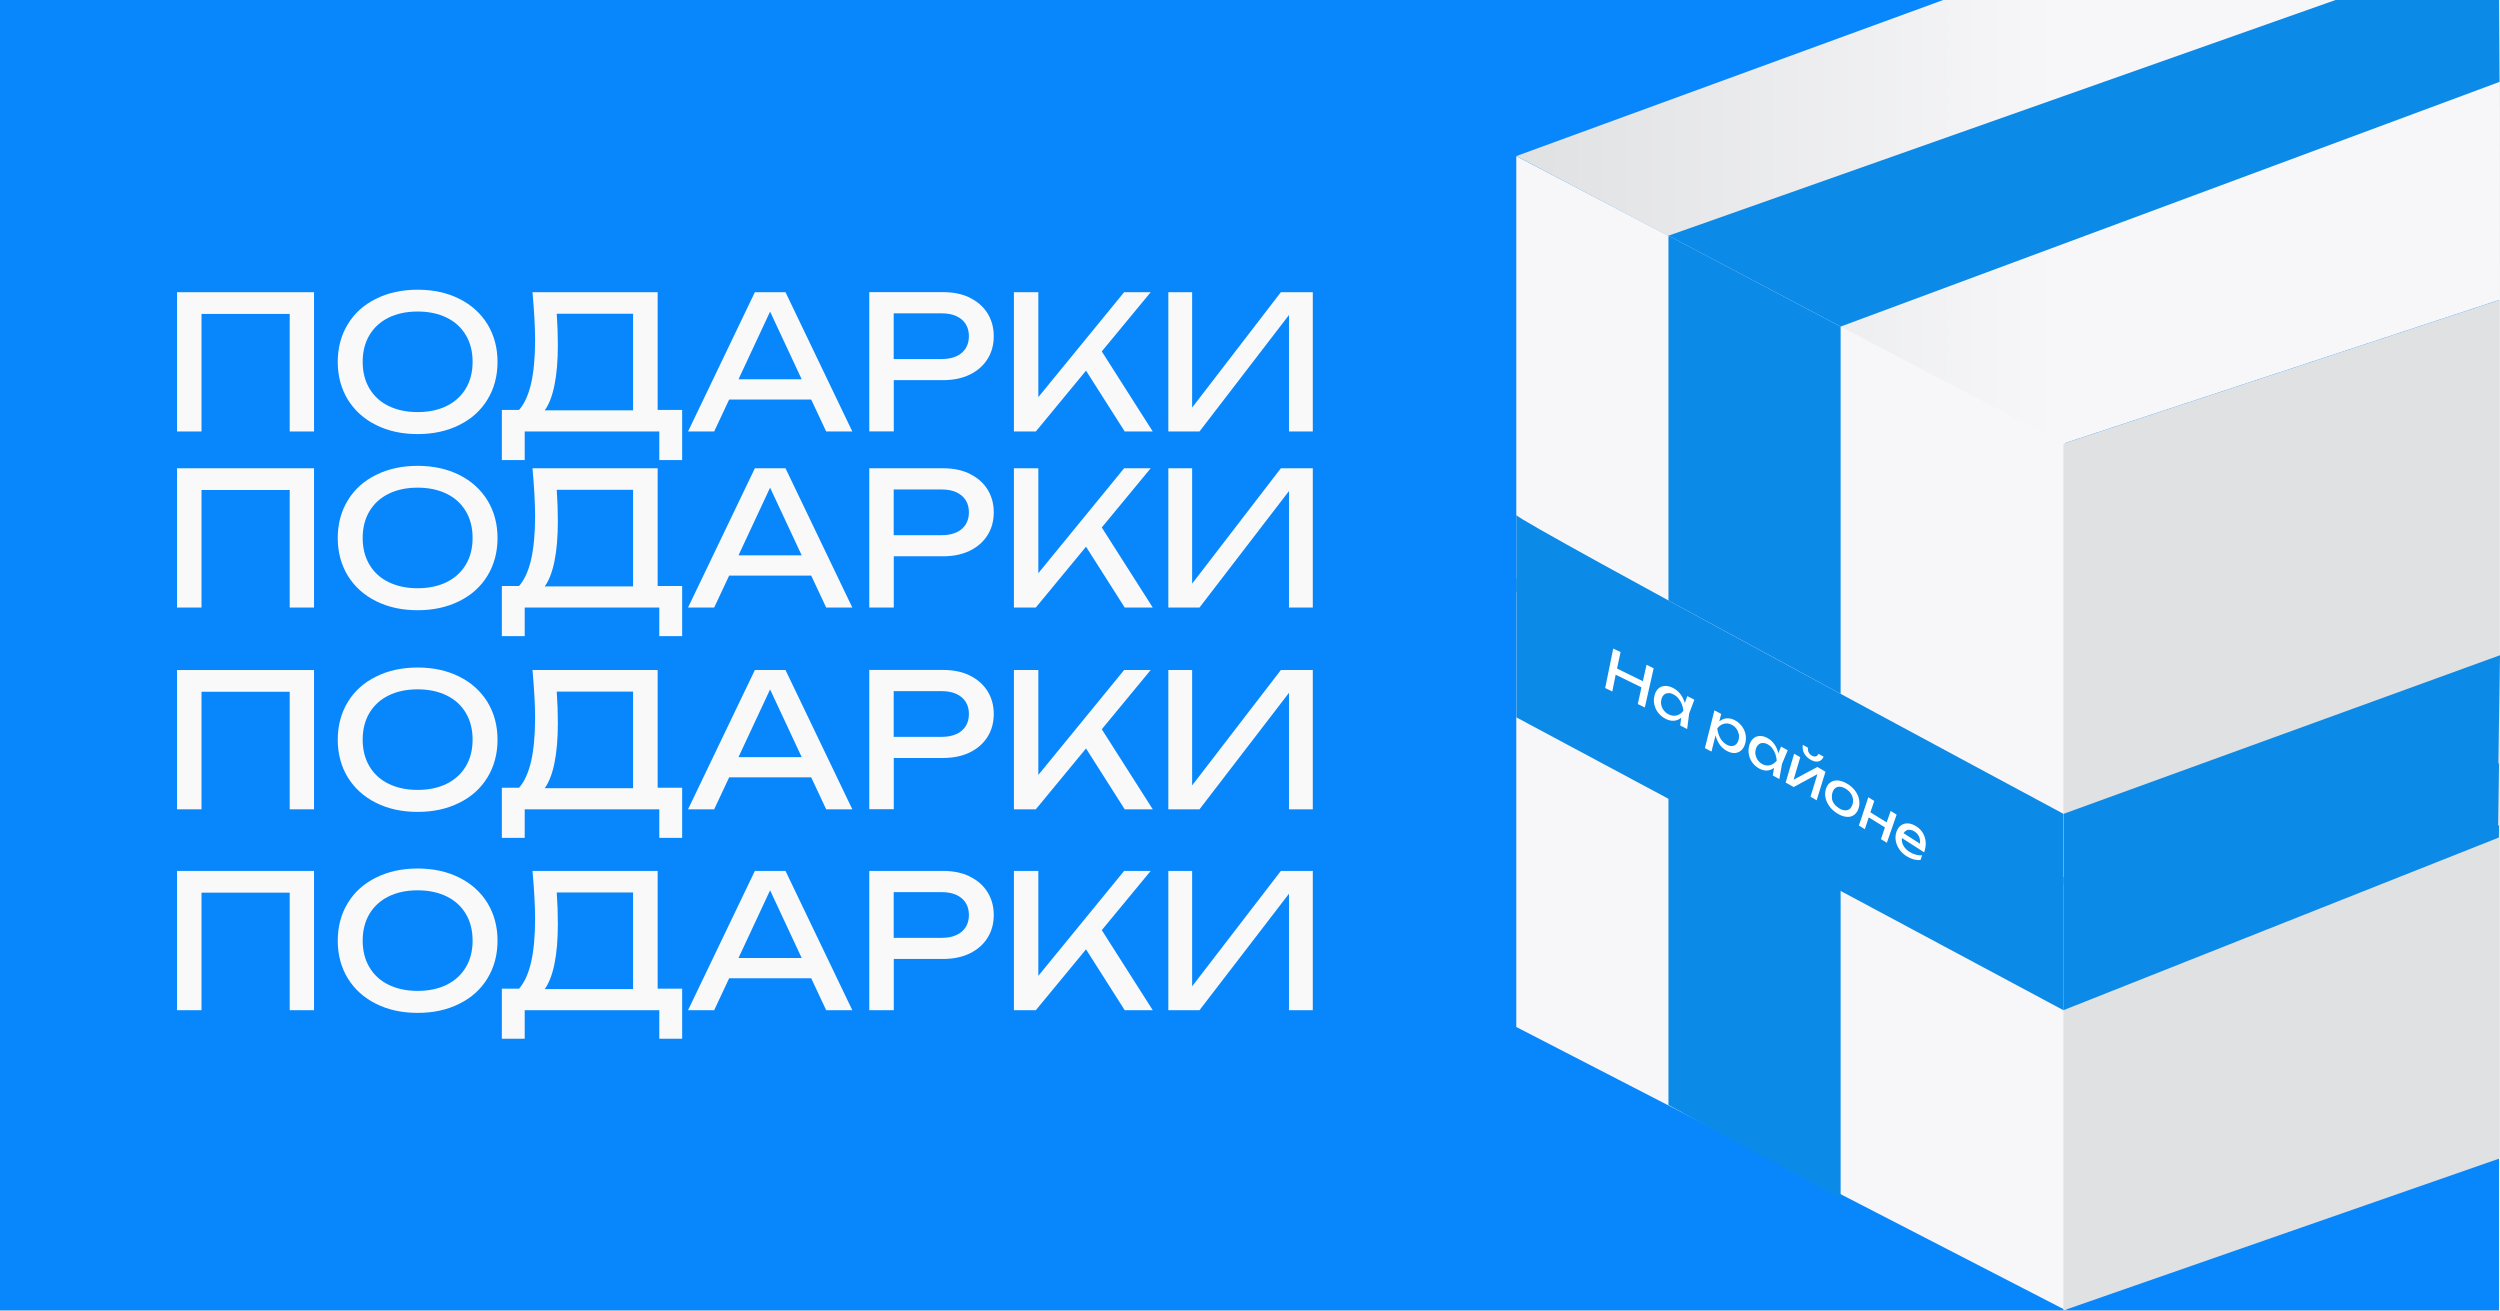
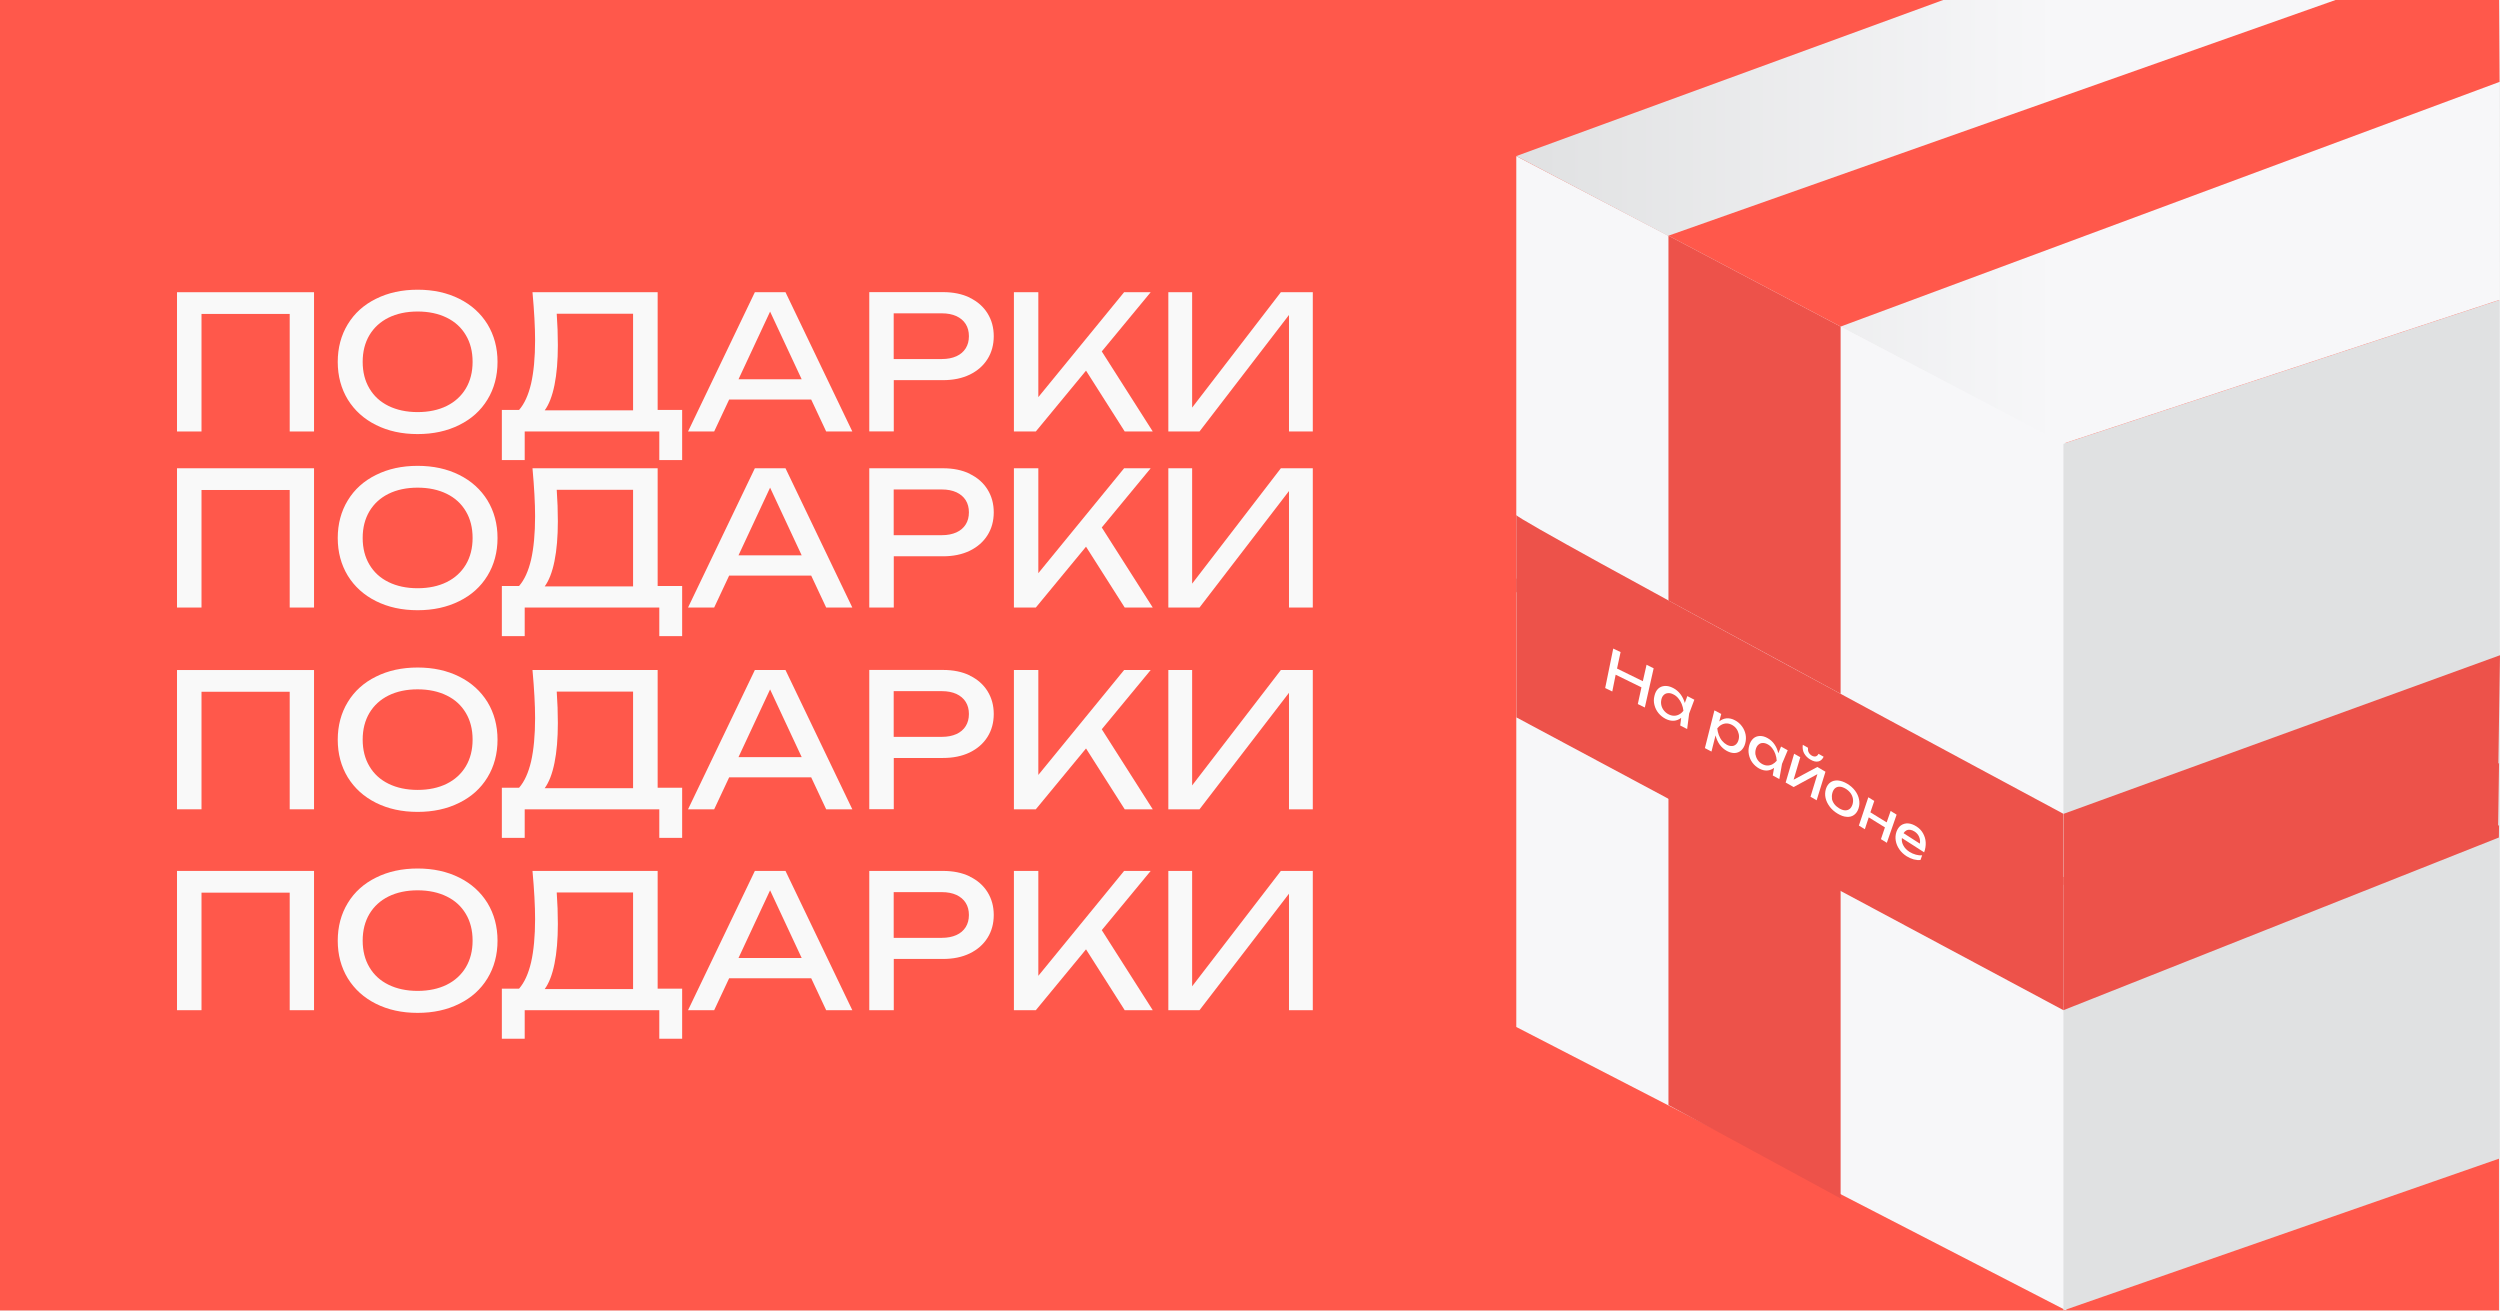
<svg xmlns="http://www.w3.org/2000/svg" viewBox="0 0 288.83 151.4">
  <defs>
-     <style>.e{fill:#fff;}.f{fill:#0c8ae8;}.g{fill:#f7f7f9;}.h{fill:#f9f9f9;}.i{fill:url(#d);}.j{fill:#e0e1e2;}.k{fill:#0887fc;}</style>
+     <style>.e{fill:#ed524a;}.f{fill:#fff;}.g{fill:#f7f7f9;}.h{fill:#f9f9f9;}.i{fill:url(#d);}.j{fill:#e0e1e2;}.k{fill:#ff584b;}</style>
    <linearGradient id="d" x1="175.18" y1="25.63" x2="288.78" y2="25.63" gradientTransform="matrix(1, 0, 0, 1, 0, 0)" gradientUnits="userSpaceOnUse">
      <stop offset="0" stop-color="#e0e1e2" />
      <stop offset=".55" stop-color="#f7f7f9" />
    </linearGradient>
  </defs>
  <g id="a" />
  <g id="b">
    <g id="c">
      <rect class="k" y="0" width="288.71" height="151.4" />
      <g>
        <polygon class="g" points="238.71 151.4 238.71 51.26 175.18 18.04 175.18 118.65 238.71 151.4" />
        <polygon class="j" points="238.39 151.4 288.78 133.84 288.78 34.65 238.39 51.26 238.39 151.4" />
        <polygon class="i" points="288.78 34.64 238.39 51.25 175.18 18.03 224.5 0 288.72 0 288.78 34.64" />
      </g>
-       <path class="f" d="M238.39,101.33v15.38l-63.2-33.83v-16.07c0,.61,63.2,34.52,63.2,34.52Z" />
-       <path class="f" d="M175.18,59.5c0,.62,63.21,34.52,63.21,34.52v8.22l-63.21-33.84v-8.9Z" />
-       <polygon class="f" points="288.72 88.18 288.61 95.38 288.72 95.35 288.7 96.76 238.39 116.71 238.39 101.33 238.42 101.31 238.42 94.02 288.83 75.7 288.64 88.2 288.72 88.18" />
+       <path class="e" d="M238.39,101.33v15.38l-63.2-33.83v-16.07c0,.61,63.2,34.52,63.2,34.52Z" />
+       <path class="e" d="M175.18,59.5c0,.62,63.21,34.52,63.21,34.52v8.22l-63.21-33.84v-8.9Z" />
+       <polygon class="e" points="288.72 88.18 288.61 95.38 288.72 95.35 288.7 96.76 238.39 116.71 238.39 101.33 238.42 101.31 238.42 94.02 288.83 75.7 288.64 88.2 288.72 88.18" />
      <g>
-         <path class="e" d="M187.23,75.33l-.41,1.91,2.98,1.46,.43-1.9,.82,.41-1.02,4.53-.81-.4,.42-1.93-2.98-1.46-.39,1.94-.82-.4,.93-4.56,.84,.4Z" />
-         <path class="e" d="M194.23,82.93c-.25,.2-.52,.31-.83,.34-.31,.02-.63-.05-.95-.21-.33-.17-.61-.39-.84-.67-.23-.28-.38-.59-.47-.94-.09-.35-.09-.69,0-1.05,.08-.35,.22-.63,.43-.83,.21-.2,.47-.3,.77-.32,.3-.02,.62,.06,.95,.23,.34,.17,.62,.41,.85,.71,.23,.3,.4,.65,.51,1.03l.29-.8,.81,.42-.6,1.6-.23,1.79-.8-.41,.11-.89Zm-2.29-1.45c.05,.22,.15,.43,.3,.61,.14,.18,.32,.33,.54,.44,.21,.11,.42,.16,.63,.16,.21,0,.41-.05,.59-.15,.19-.1,.35-.24,.49-.43-.03-.27-.1-.53-.2-.78-.1-.25-.24-.47-.4-.66-.16-.19-.35-.35-.57-.45-.21-.11-.42-.16-.61-.14-.19,.01-.36,.08-.49,.21-.14,.13-.23,.3-.28,.53-.05,.23-.05,.45,0,.67Z" />
-         <path class="e" d="M198.86,82.47l-.23,.88c.25-.21,.53-.33,.85-.36,.32-.02,.64,.05,.97,.23,.32,.17,.59,.4,.8,.69,.21,.28,.35,.6,.42,.94,.07,.34,.05,.69-.04,1.03-.09,.35-.25,.61-.46,.81-.21,.19-.46,.29-.75,.31-.29,.01-.59-.07-.91-.24-.33-.18-.6-.42-.83-.73-.22-.31-.38-.67-.48-1.07l-.47,1.87-.76-.4,1.1-4.36,.78,.41Zm-.28,2.46c.1,.25,.22,.47,.38,.66,.16,.19,.34,.34,.54,.45,.2,.11,.4,.16,.59,.15,.19,0,.35-.08,.48-.2,.14-.13,.23-.3,.29-.52,.06-.22,.07-.44,.02-.67-.05-.22-.14-.43-.27-.61-.14-.19-.31-.33-.51-.44-.21-.11-.41-.17-.62-.17-.21,0-.4,.05-.59,.15-.19,.1-.35,.24-.49,.42,.03,.27,.09,.53,.18,.78Z" />
-         <path class="e" d="M204.98,88.7c-.25,.19-.52,.3-.82,.32-.3,.02-.6-.06-.92-.23-.31-.17-.57-.4-.78-.68-.21-.28-.34-.6-.41-.94-.07-.34-.05-.69,.04-1.03,.09-.35,.25-.61,.46-.81,.21-.19,.47-.29,.76-.3,.29-.01,.6,.07,.91,.25,.32,.18,.58,.41,.79,.72,.21,.3,.36,.65,.44,1.03l.32-.78,.77,.43-.66,1.57-.31,1.76-.76-.42,.15-.87Zm-2.15-1.48c.04,.22,.13,.43,.26,.61,.13,.18,.3,.33,.5,.44,.2,.11,.4,.17,.6,.17,.2,0,.4-.04,.58-.14,.18-.1,.35-.23,.5-.41-.02-.27-.07-.53-.16-.78-.09-.25-.21-.47-.36-.66-.15-.2-.32-.35-.53-.46-.2-.11-.4-.16-.58-.15-.19,0-.35,.07-.49,.2-.14,.12-.24,.3-.3,.52-.06,.22-.07,.44-.03,.67Z" />
-         <path class="e" d="M207.26,87.07l.73,.41-.77,2.6,2.74-1.47,.94,.55-1.02,3.3-.71-.41,.8-2.61-2.75,1.49-.92-.52,.98-3.33Zm1.17-.04c-.15-.29-.2-.62-.15-.98l.6,.34c-.02,.2,0,.37,.08,.53,.08,.16,.2,.28,.36,.38,.16,.09,.31,.12,.45,.09,.14-.04,.25-.14,.33-.3l.59,.34c-.15,.3-.35,.49-.61,.54-.26,.06-.56,0-.9-.2-.34-.19-.58-.44-.74-.73Z" />
-         <path class="e" d="M211.39,93.19c-.24-.31-.4-.65-.48-1-.08-.36-.06-.7,.04-1.04,.11-.34,.28-.59,.52-.76,.24-.17,.53-.24,.87-.22,.33,.03,.69,.15,1.06,.37,.37,.22,.68,.49,.92,.81,.24,.32,.39,.65,.46,1.01,.07,.36,.05,.7-.06,1.04-.11,.34-.29,.59-.53,.76-.24,.17-.52,.24-.85,.21-.33-.02-.67-.15-1.04-.37-.37-.22-.67-.49-.91-.8Zm.25-.93c.04,.23,.14,.44,.28,.63,.15,.2,.34,.36,.57,.5,.24,.14,.45,.22,.66,.23,.2,.01,.38-.04,.53-.15,.15-.11,.26-.29,.34-.52,.07-.23,.09-.45,.05-.68-.04-.23-.13-.44-.27-.64-.15-.2-.34-.37-.57-.51-.24-.14-.46-.22-.66-.23-.21-.01-.38,.04-.53,.15-.15,.12-.26,.29-.33,.52-.07,.23-.09,.46-.05,.69Z" />
-         <path class="e" d="M216.54,92.53l-.45,1.32,1.88,1.16,.46-1.32,.69,.43-1.13,3.25-.68-.42,.46-1.36-1.87-1.16-.45,1.37-.69-.42,1.09-3.27,.7,.43Z" />
-         <path class="e" d="M219.44,98.13c-.22-.31-.36-.65-.42-1-.06-.36-.03-.7,.08-1.03,.12-.33,.29-.58,.53-.75,.24-.16,.51-.24,.82-.22,.31,.02,.63,.14,.96,.35,.33,.21,.58,.47,.76,.79,.18,.32,.29,.67,.31,1.05,.02,.38-.04,.76-.18,1.15l-2.57-1.65c-.04,.31,.02,.6,.18,.88,.15,.28,.39,.52,.7,.72,.23,.14,.47,.25,.73,.32,.26,.07,.5,.1,.73,.07l-.19,.54c-.23,.04-.49,.01-.78-.06-.29-.08-.56-.2-.83-.37-.34-.22-.62-.48-.84-.8Zm2.37-.67c.04-.29,.01-.55-.1-.8-.11-.25-.29-.45-.53-.6-.17-.11-.33-.17-.49-.19-.16-.02-.3,0-.44,.07-.13,.07-.24,.17-.33,.32l1.89,1.21Z" />
+         <path class="f" d="M187.23,75.33l-.41,1.91,2.98,1.46,.43-1.9,.82,.41-1.02,4.53-.81-.4,.42-1.93-2.98-1.46-.39,1.94-.82-.4,.93-4.56,.84,.4Z" />
+         <path class="f" d="M194.23,82.93c-.25,.2-.52,.31-.83,.34-.31,.02-.63-.05-.95-.21-.33-.17-.61-.39-.84-.67-.23-.28-.38-.59-.47-.94-.09-.35-.09-.69,0-1.05,.08-.35,.22-.63,.43-.83,.21-.2,.47-.3,.77-.32,.3-.02,.62,.06,.95,.23,.34,.17,.62,.41,.85,.71,.23,.3,.4,.65,.51,1.03l.29-.8,.81,.42-.6,1.6-.23,1.79-.8-.41,.11-.89Zm-2.29-1.45c.05,.22,.15,.43,.3,.61,.14,.18,.32,.33,.54,.44,.21,.11,.42,.16,.63,.16,.21,0,.41-.05,.59-.15,.19-.1,.35-.24,.49-.43-.03-.27-.1-.53-.2-.78-.1-.25-.24-.47-.4-.66-.16-.19-.35-.35-.57-.45-.21-.11-.42-.16-.61-.14-.19,.01-.36,.08-.49,.21-.14,.13-.23,.3-.28,.53-.05,.23-.05,.45,0,.67Z" />
+         <path class="f" d="M198.86,82.47l-.23,.88c.25-.21,.53-.33,.85-.36,.32-.02,.64,.05,.97,.23,.32,.17,.59,.4,.8,.69,.21,.28,.35,.6,.42,.94,.07,.34,.05,.69-.04,1.03-.09,.35-.25,.61-.46,.81-.21,.19-.46,.29-.75,.31-.29,.01-.59-.07-.91-.24-.33-.18-.6-.42-.83-.73-.22-.31-.38-.67-.48-1.07l-.47,1.87-.76-.4,1.1-4.36,.78,.41Zm-.28,2.46c.1,.25,.22,.47,.38,.66,.16,.19,.34,.34,.54,.45,.2,.11,.4,.16,.59,.15,.19,0,.35-.08,.48-.2,.14-.13,.23-.3,.29-.52,.06-.22,.07-.44,.02-.67-.05-.22-.14-.43-.27-.61-.14-.19-.31-.33-.51-.44-.21-.11-.41-.17-.62-.17-.21,0-.4,.05-.59,.15-.19,.1-.35,.24-.49,.42,.03,.27,.09,.53,.18,.78Z" />
+         <path class="f" d="M204.98,88.7c-.25,.19-.52,.3-.82,.32-.3,.02-.6-.06-.92-.23-.31-.17-.57-.4-.78-.68-.21-.28-.34-.6-.41-.94-.07-.34-.05-.69,.04-1.03,.09-.35,.25-.61,.46-.81,.21-.19,.47-.29,.76-.3,.29-.01,.6,.07,.91,.25,.32,.18,.58,.41,.79,.72,.21,.3,.36,.65,.44,1.03l.32-.78,.77,.43-.66,1.57-.31,1.76-.76-.42,.15-.87Zm-2.15-1.48c.04,.22,.13,.43,.26,.61,.13,.18,.3,.33,.5,.44,.2,.11,.4,.17,.6,.17,.2,0,.4-.04,.58-.14,.18-.1,.35-.23,.5-.41-.02-.27-.07-.53-.16-.78-.09-.25-.21-.47-.36-.66-.15-.2-.32-.35-.53-.46-.2-.11-.4-.16-.58-.15-.19,0-.35,.07-.49,.2-.14,.12-.24,.3-.3,.52-.06,.22-.07,.44-.03,.67Z" />
+         <path class="f" d="M207.26,87.07l.73,.41-.77,2.6,2.74-1.47,.94,.55-1.02,3.3-.71-.41,.8-2.61-2.75,1.49-.92-.52,.98-3.33Zm1.17-.04c-.15-.29-.2-.62-.15-.98l.6,.34c-.02,.2,0,.37,.08,.53,.08,.16,.2,.28,.36,.38,.16,.09,.31,.12,.45,.09,.14-.04,.25-.14,.33-.3l.59,.34c-.15,.3-.35,.49-.61,.54-.26,.06-.56,0-.9-.2-.34-.19-.58-.44-.74-.73Z" />
+         <path class="f" d="M211.39,93.19c-.24-.31-.4-.65-.48-1-.08-.36-.06-.7,.04-1.04,.11-.34,.28-.59,.52-.76,.24-.17,.53-.24,.87-.22,.33,.03,.69,.15,1.06,.37,.37,.22,.68,.49,.92,.81,.24,.32,.39,.65,.46,1.01,.07,.36,.05,.7-.06,1.04-.11,.34-.29,.59-.53,.76-.24,.17-.52,.24-.85,.21-.33-.02-.67-.15-1.04-.37-.37-.22-.67-.49-.91-.8Zm.25-.93c.04,.23,.14,.44,.28,.63,.15,.2,.34,.36,.57,.5,.24,.14,.45,.22,.66,.23,.2,.01,.38-.04,.53-.15,.15-.11,.26-.29,.34-.52,.07-.23,.09-.45,.05-.68-.04-.23-.13-.44-.27-.64-.15-.2-.34-.37-.57-.51-.24-.14-.46-.22-.66-.23-.21-.01-.38,.04-.53,.15-.15,.12-.26,.29-.33,.52-.07,.23-.09,.46-.05,.69Z" />
+         <path class="f" d="M216.54,92.53l-.45,1.32,1.88,1.16,.46-1.32,.69,.43-1.13,3.25-.68-.42,.46-1.36-1.87-1.16-.45,1.37-.69-.42,1.09-3.27,.7,.43Z" />
+         <path class="f" d="M219.44,98.13c-.22-.31-.36-.65-.42-1-.06-.36-.03-.7,.08-1.03,.12-.33,.29-.58,.53-.75,.24-.16,.51-.24,.82-.22,.31,.02,.63,.14,.96,.35,.33,.21,.58,.47,.76,.79,.18,.32,.29,.67,.31,1.05,.02,.38-.04,.76-.18,1.15l-2.57-1.65c-.04,.31,.02,.6,.18,.88,.15,.28,.39,.52,.7,.72,.23,.14,.47,.25,.73,.32,.26,.07,.5,.1,.73,.07l-.19,.54c-.23,.04-.49,.01-.78-.06-.29-.08-.56-.2-.83-.37-.34-.22-.62-.48-.84-.8Zm2.37-.67c.04-.29,.01-.55-.1-.8-.11-.25-.29-.45-.53-.6-.17-.11-.33-.17-.49-.19-.16-.02-.3,0-.44,.07-.13,.07-.24,.17-.33,.32l1.89,1.21Z" />
      </g>
-       <polygon class="f" points="192.76 69.38 192.76 27.23 212.65 37.73 212.65 80.16 192.76 69.38" />
-       <polygon class="f" points="192.76 127.67 192.76 85.52 212.65 96.02 212.65 138.46 192.76 127.67" />
-       <polygon class="f" points="192.76 27.23 269.83 0 288.72 0 288.78 9.46 212.65 37.73 192.76 27.23" />
+       <polygon class="e" points="192.76 69.38 192.76 27.23 212.65 37.73 212.65 80.16 192.76 69.38" />
+       <polygon class="e" points="192.76 127.67 192.76 85.52 212.65 96.02 212.65 138.46 192.76 127.67" />
+       <polygon class="k" points="192.76 27.23 269.83 0 288.72 0 288.78 9.46 212.65 37.73 192.76 27.23" />
      <g>
        <path class="h" d="M36.28,49.85h-2.81v-13.58h-10.19v13.58h-2.83v-16.09h15.83v16.09Z" />
        <path class="h" d="M43.44,49.1c-1.4-.7-2.48-1.68-3.26-2.94-.77-1.27-1.16-2.72-1.16-4.35s.39-3.09,1.16-4.35c.77-1.27,1.86-2.25,3.26-2.94,1.4-.7,3-1.05,4.81-1.05s3.41,.35,4.81,1.05c1.4,.7,2.48,1.68,3.26,2.94,.77,1.27,1.16,2.72,1.16,4.35s-.39,3.09-1.16,4.35c-.77,1.27-1.86,2.25-3.26,2.94-1.4,.7-3,1.05-4.81,1.05s-3.41-.35-4.81-1.05Zm-.76-4.22c.52,.88,1.25,1.55,2.21,2.02s2.08,.71,3.36,.71,2.41-.24,3.36-.71,1.69-1.15,2.21-2.02c.52-.88,.78-1.9,.78-3.08s-.26-2.21-.78-3.08c-.52-.88-1.25-1.55-2.21-2.02s-2.08-.71-3.36-.71-2.41,.24-3.36,.71-1.69,1.15-2.21,2.02c-.52,.88-.78,1.9-.78,3.08s.26,2.21,.78,3.08Z" />
        <path class="h" d="M57.97,47.36h2c.62-.71,1.08-1.73,1.39-3.05,.3-1.33,.46-2.99,.46-4.99,0-1.5-.1-3.35-.3-5.56h14.46v13.6h2.83v5.79h-2.64v-3.3h-15.55v3.3h-2.64v-5.79Zm15.17,.04v-11.15h-8.82c.09,1.27,.13,2.47,.13,3.63,0,1.79-.13,3.33-.39,4.61s-.64,2.25-1.13,2.92h10.21Z" />
        <path class="h" d="M98.47,49.85h-3.02l-1.73-3.69h-9.48l-1.73,3.69h-3.02l7.72-16.09h3.54l7.72,16.09Zm-5.85-6.03l-3.65-7.82-3.65,7.82h7.29Z" />
        <path class="h" d="M112.04,34.4c.89,.43,1.57,1.03,2.05,1.8,.48,.77,.72,1.65,.72,2.64s-.24,1.88-.72,2.64c-.48,.77-1.17,1.37-2.05,1.8-.89,.43-1.92,.64-3.1,.64h-5.68v5.92h-2.83v-16.09h8.52c1.18,0,2.21,.21,3.1,.64Zm-3.21,7.08c.64,0,1.19-.11,1.66-.32s.83-.52,1.08-.92c.25-.4,.37-.86,.37-1.4s-.12-1-.37-1.4c-.25-.4-.61-.7-1.08-.92-.47-.21-1.02-.32-1.66-.32h-5.58v5.28h5.58Z" />
        <path class="h" d="M117.13,33.76h2.83v12.12l9.91-12.12h3.07l-5.65,6.84,5.89,9.25h-3.24l-4.47-7.03-5.8,7.03h-2.53v-16.09Z" />
        <path class="h" d="M134.98,33.76h2.75v13.33l10.25-13.33h3.69v16.09h-2.75v-13.46l-10.34,13.46h-3.6v-16.09Z" />
      </g>
      <g>
        <path class="h" d="M36.28,70.19h-2.81v-13.58h-10.19v13.58h-2.83v-16.09h15.83v16.09Z" />
        <path class="h" d="M43.44,69.45c-1.4-.7-2.48-1.68-3.26-2.94-.77-1.27-1.16-2.72-1.16-4.35s.39-3.09,1.16-4.35c.77-1.27,1.86-2.25,3.26-2.94,1.4-.7,3-1.05,4.81-1.05s3.41,.35,4.81,1.05c1.4,.7,2.48,1.68,3.26,2.94,.77,1.27,1.16,2.72,1.16,4.35s-.39,3.09-1.16,4.35c-.77,1.27-1.86,2.25-3.26,2.94-1.4,.7-3,1.05-4.81,1.05s-3.41-.35-4.81-1.05Zm-.76-4.22c.52,.88,1.25,1.55,2.21,2.02s2.08,.71,3.36,.71,2.41-.24,3.36-.71,1.69-1.15,2.21-2.02c.52-.88,.78-1.9,.78-3.08s-.26-2.21-.78-3.08c-.52-.88-1.25-1.55-2.21-2.02s-2.08-.71-3.36-.71-2.41,.24-3.36,.71-1.69,1.15-2.21,2.02c-.52,.88-.78,1.9-.78,3.08s.26,2.21,.78,3.08Z" />
        <path class="h" d="M57.97,67.7h2c.62-.71,1.08-1.73,1.39-3.05,.3-1.33,.46-2.99,.46-4.99,0-1.5-.1-3.35-.3-5.56h14.46v13.6h2.83v5.79h-2.64v-3.3h-15.55v3.3h-2.64v-5.79Zm15.17,.04v-11.15h-8.82c.09,1.27,.13,2.47,.13,3.63,0,1.79-.13,3.33-.39,4.61s-.64,2.25-1.13,2.92h10.21Z" />
        <path class="h" d="M98.47,70.19h-3.02l-1.73-3.69h-9.48l-1.73,3.69h-3.02l7.72-16.09h3.54l7.72,16.09Zm-5.85-6.03l-3.65-7.82-3.65,7.82h7.29Z" />
        <path class="h" d="M112.04,54.75c.89,.43,1.57,1.03,2.05,1.8,.48,.77,.72,1.65,.72,2.64s-.24,1.88-.72,2.64c-.48,.77-1.17,1.37-2.05,1.8-.89,.43-1.92,.64-3.1,.64h-5.68v5.92h-2.83v-16.09h8.52c1.18,0,2.21,.21,3.1,.64Zm-3.21,7.08c.64,0,1.19-.11,1.66-.32s.83-.52,1.08-.92c.25-.4,.37-.86,.37-1.4s-.12-1-.37-1.4c-.25-.4-.61-.7-1.08-.92-.47-.21-1.02-.32-1.66-.32h-5.58v5.28h5.58Z" />
        <path class="h" d="M117.13,54.1h2.83v12.12l9.91-12.12h3.07l-5.65,6.84,5.89,9.25h-3.24l-4.47-7.03-5.8,7.03h-2.53v-16.09Z" />
        <path class="h" d="M134.98,54.1h2.75v13.33l10.25-13.33h3.69v16.09h-2.75v-13.46l-10.34,13.46h-3.6v-16.09Z" />
      </g>
      <g>
        <path class="h" d="M36.28,93.5h-2.81v-13.58h-10.19v13.58h-2.83v-16.09h15.83v16.09Z" />
        <path class="h" d="M43.44,92.75c-1.4-.7-2.48-1.68-3.26-2.94-.77-1.27-1.16-2.72-1.16-4.35s.39-3.09,1.16-4.35c.77-1.27,1.86-2.25,3.26-2.94,1.4-.7,3-1.05,4.81-1.05s3.41,.35,4.81,1.05c1.4,.7,2.48,1.68,3.26,2.94,.77,1.27,1.16,2.72,1.16,4.35s-.39,3.09-1.16,4.35c-.77,1.27-1.86,2.25-3.26,2.94-1.4,.7-3,1.05-4.81,1.05s-3.41-.35-4.81-1.05Zm-.76-4.22c.52,.88,1.25,1.55,2.21,2.02s2.08,.71,3.36,.71,2.41-.24,3.36-.71,1.69-1.15,2.21-2.02c.52-.88,.78-1.9,.78-3.08s-.26-2.21-.78-3.08c-.52-.88-1.25-1.55-2.21-2.02s-2.08-.71-3.36-.71-2.41,.24-3.36,.71-1.69,1.15-2.21,2.02c-.52,.88-.78,1.9-.78,3.08s.26,2.21,.78,3.08Z" />
        <path class="h" d="M57.97,91.01h2c.62-.71,1.08-1.73,1.39-3.05,.3-1.33,.46-2.99,.46-4.99,0-1.5-.1-3.35-.3-5.56h14.46v13.6h2.83v5.79h-2.64v-3.3h-15.55v3.3h-2.64v-5.79Zm15.17,.04v-11.15h-8.82c.09,1.27,.13,2.47,.13,3.63,0,1.79-.13,3.33-.39,4.61s-.64,2.25-1.13,2.92h10.21Z" />
        <path class="h" d="M98.47,93.5h-3.02l-1.73-3.69h-9.48l-1.73,3.69h-3.02l7.72-16.09h3.54l7.72,16.09Zm-5.85-6.03l-3.65-7.82-3.65,7.82h7.29Z" />
        <path class="h" d="M112.04,78.05c.89,.43,1.57,1.03,2.05,1.8,.48,.77,.72,1.65,.72,2.64s-.24,1.88-.72,2.64c-.48,.77-1.17,1.37-2.05,1.8-.89,.43-1.92,.64-3.1,.64h-5.68v5.92h-2.83v-16.09h8.52c1.18,0,2.21,.21,3.1,.64Zm-3.21,7.08c.64,0,1.19-.11,1.66-.32s.83-.52,1.08-.92c.25-.4,.37-.86,.37-1.4s-.12-1-.37-1.4c-.25-.4-.61-.7-1.08-.92-.47-.21-1.02-.32-1.66-.32h-5.58v5.28h5.58Z" />
        <path class="h" d="M117.13,77.41h2.83v12.12l9.91-12.12h3.07l-5.65,6.84,5.89,9.25h-3.24l-4.47-7.03-5.8,7.03h-2.53v-16.09Z" />
        <path class="h" d="M134.98,77.41h2.75v13.33l10.25-13.33h3.69v16.09h-2.75v-13.46l-10.34,13.46h-3.6v-16.09Z" />
      </g>
      <g>
        <path class="h" d="M36.28,116.71h-2.81v-13.58h-10.19v13.58h-2.83v-16.09h15.83v16.09Z" />
        <path class="h" d="M43.44,115.97c-1.4-.7-2.48-1.68-3.26-2.94-.77-1.27-1.16-2.72-1.16-4.35s.39-3.09,1.16-4.35c.77-1.27,1.86-2.25,3.26-2.94,1.4-.7,3-1.05,4.81-1.05s3.41,.35,4.81,1.05c1.4,.7,2.48,1.68,3.26,2.94,.77,1.27,1.16,2.72,1.16,4.35s-.39,3.09-1.16,4.35c-.77,1.27-1.86,2.25-3.26,2.94-1.4,.7-3,1.05-4.81,1.05s-3.41-.35-4.81-1.05Zm-.76-4.22c.52,.88,1.25,1.55,2.21,2.02s2.08,.71,3.36,.71,2.41-.24,3.36-.71,1.69-1.15,2.21-2.02c.52-.88,.78-1.9,.78-3.08s-.26-2.21-.78-3.08c-.52-.88-1.25-1.55-2.21-2.02s-2.08-.71-3.36-.71-2.41,.24-3.36,.71-1.69,1.15-2.21,2.02c-.52,.88-.78,1.9-.78,3.08s.26,2.21,.78,3.08Z" />
        <path class="h" d="M57.97,114.22h2c.62-.71,1.08-1.73,1.39-3.05,.3-1.33,.46-2.99,.46-4.99,0-1.5-.1-3.35-.3-5.56h14.46v13.6h2.83v5.79h-2.64v-3.3h-15.55v3.3h-2.64v-5.79Zm15.17,.04v-11.15h-8.82c.09,1.27,.13,2.47,.13,3.63,0,1.79-.13,3.33-.39,4.61s-.64,2.25-1.13,2.92h10.21Z" />
        <path class="h" d="M98.47,116.71h-3.02l-1.73-3.69h-9.48l-1.73,3.69h-3.02l7.72-16.09h3.54l7.72,16.09Zm-5.85-6.03l-3.65-7.82-3.65,7.82h7.29Z" />
        <path class="h" d="M112.04,101.27c.89,.43,1.57,1.03,2.05,1.8,.48,.77,.72,1.65,.72,2.64s-.24,1.88-.72,2.64c-.48,.77-1.17,1.37-2.05,1.8-.89,.43-1.92,.64-3.1,.64h-5.68v5.92h-2.83v-16.09h8.52c1.18,0,2.21,.21,3.1,.64Zm-3.21,7.08c.64,0,1.19-.11,1.66-.32s.83-.52,1.08-.92c.25-.4,.37-.86,.37-1.4s-.12-1-.37-1.4c-.25-.4-.61-.7-1.08-.92-.47-.21-1.02-.32-1.66-.32h-5.58v5.28h5.58Z" />
        <path class="h" d="M117.13,100.62h2.83v12.12l9.91-12.12h3.07l-5.65,6.84,5.89,9.25h-3.24l-4.47-7.03-5.8,7.03h-2.53v-16.09Z" />
        <path class="h" d="M134.98,100.62h2.75v13.33l10.25-13.33h3.69v16.09h-2.75v-13.46l-10.34,13.46h-3.6v-16.09Z" />
      </g>
    </g>
  </g>
</svg>
